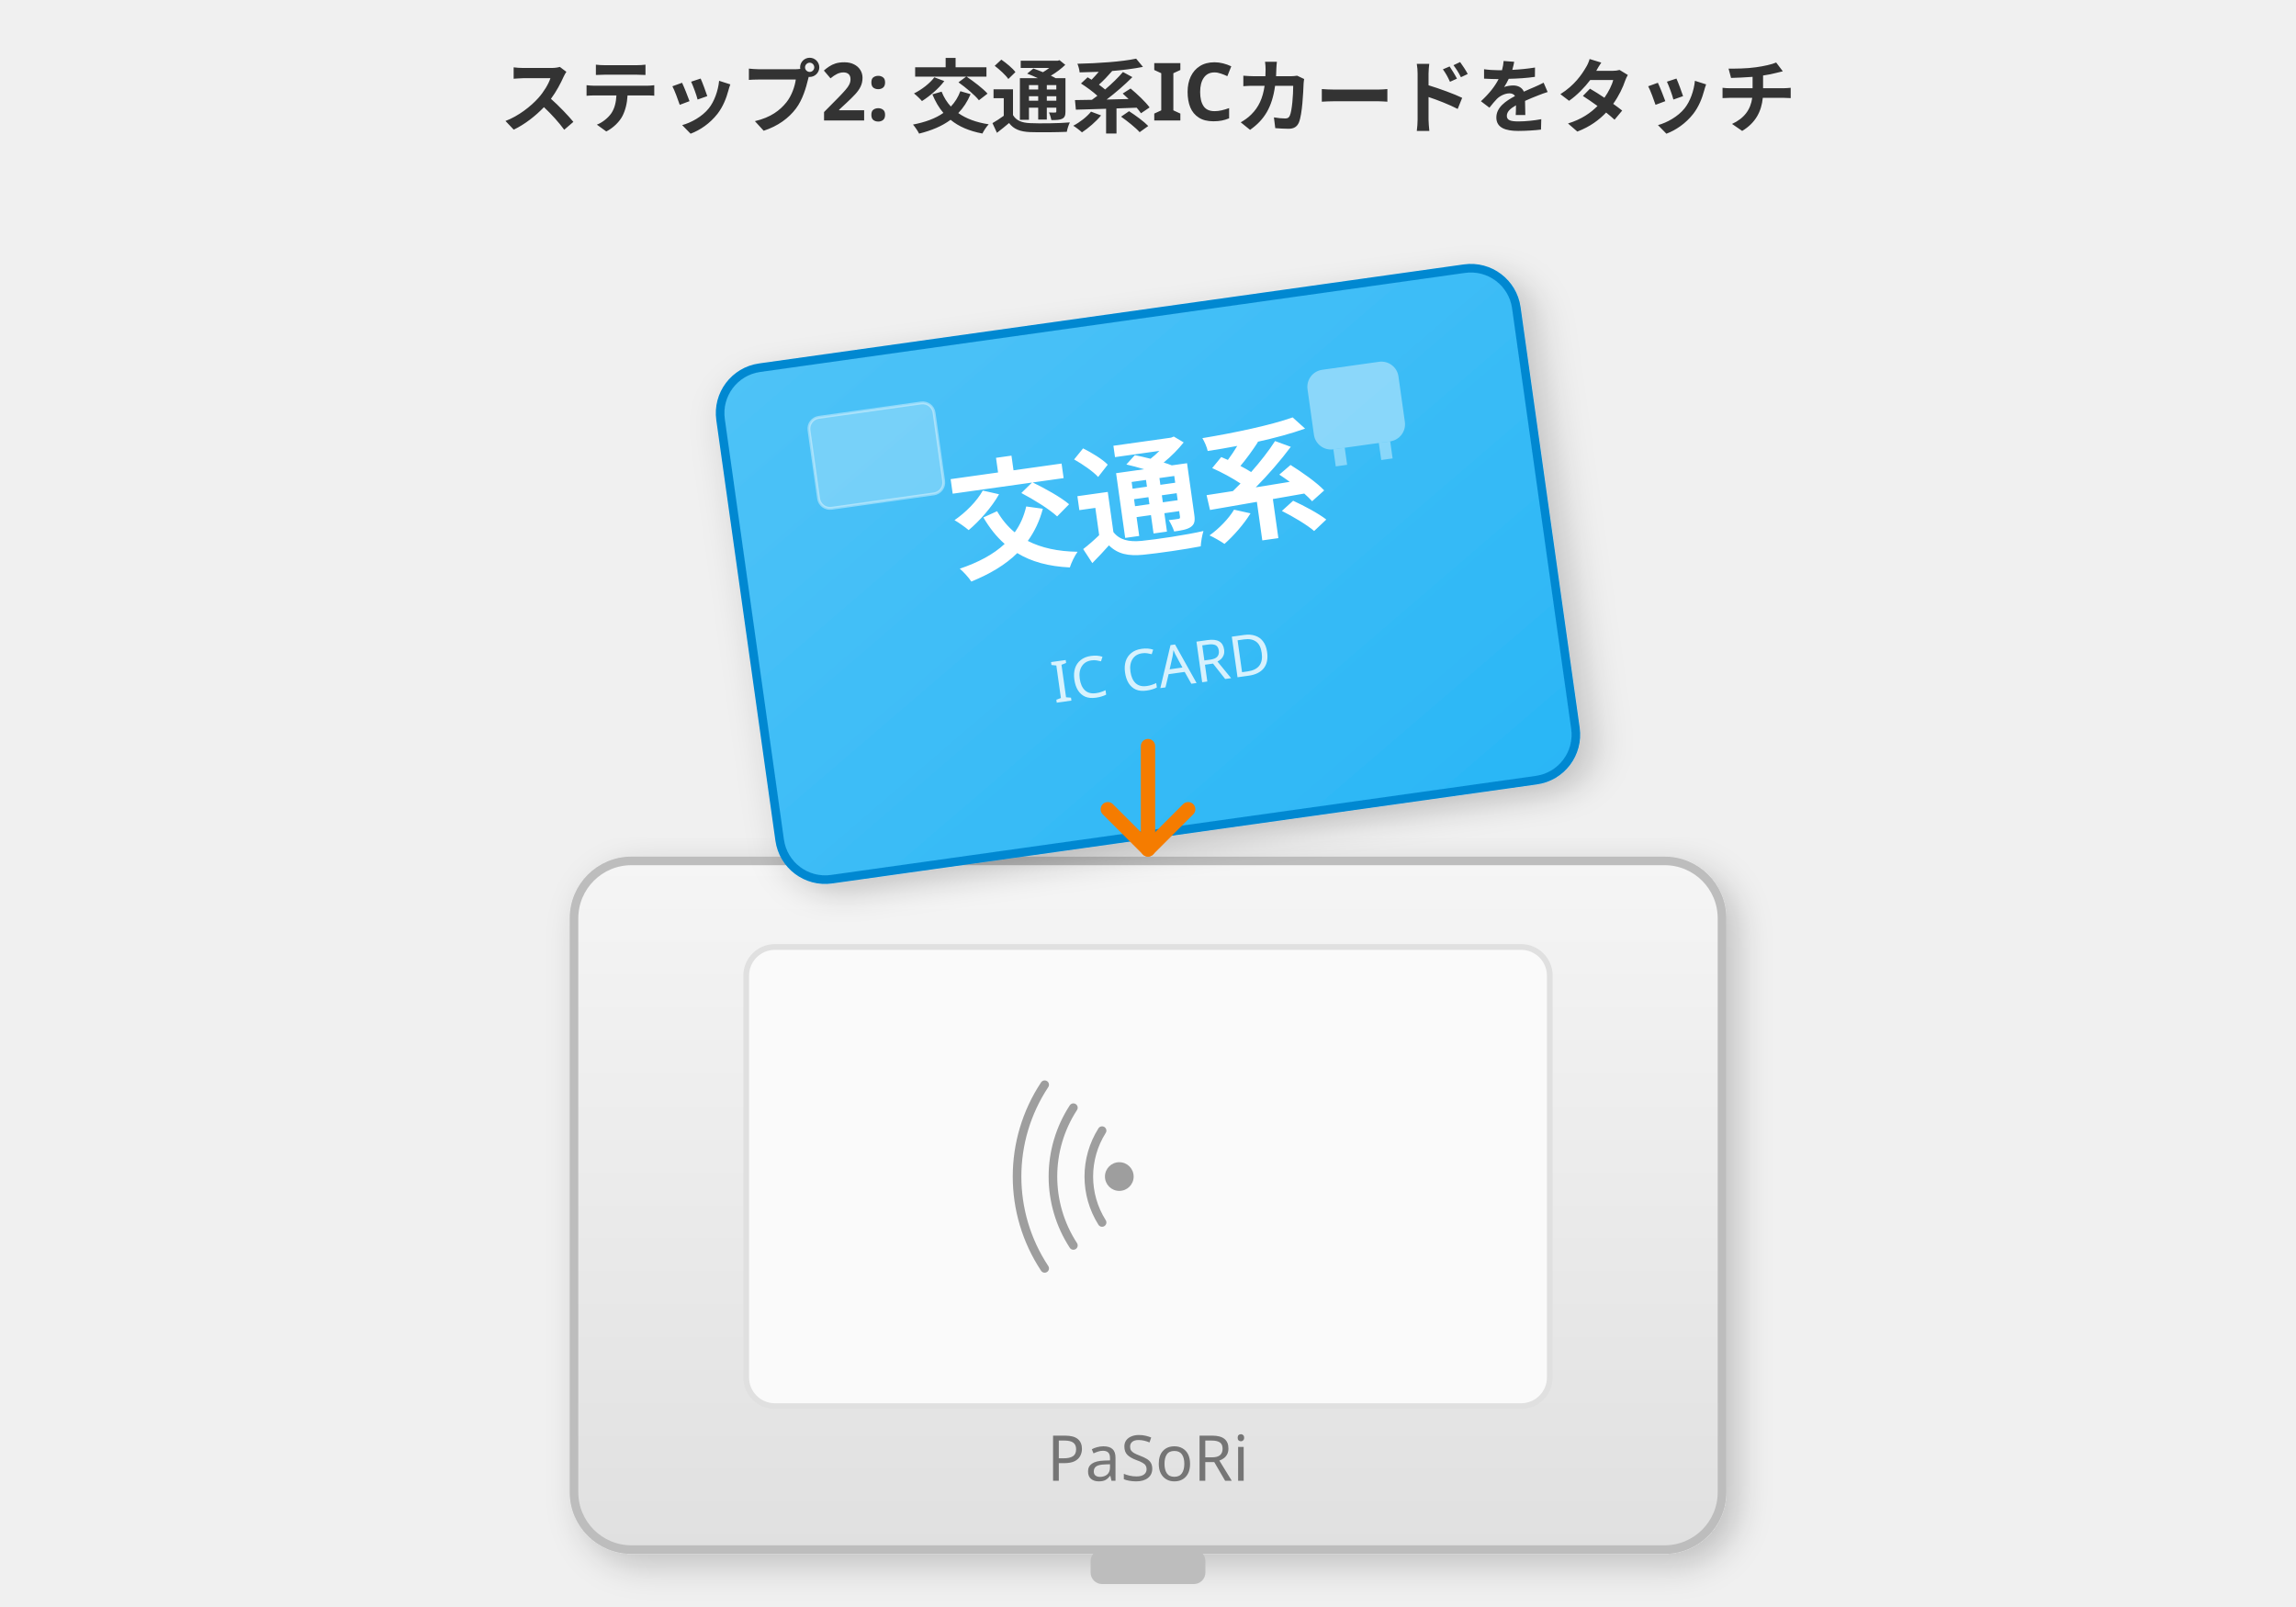
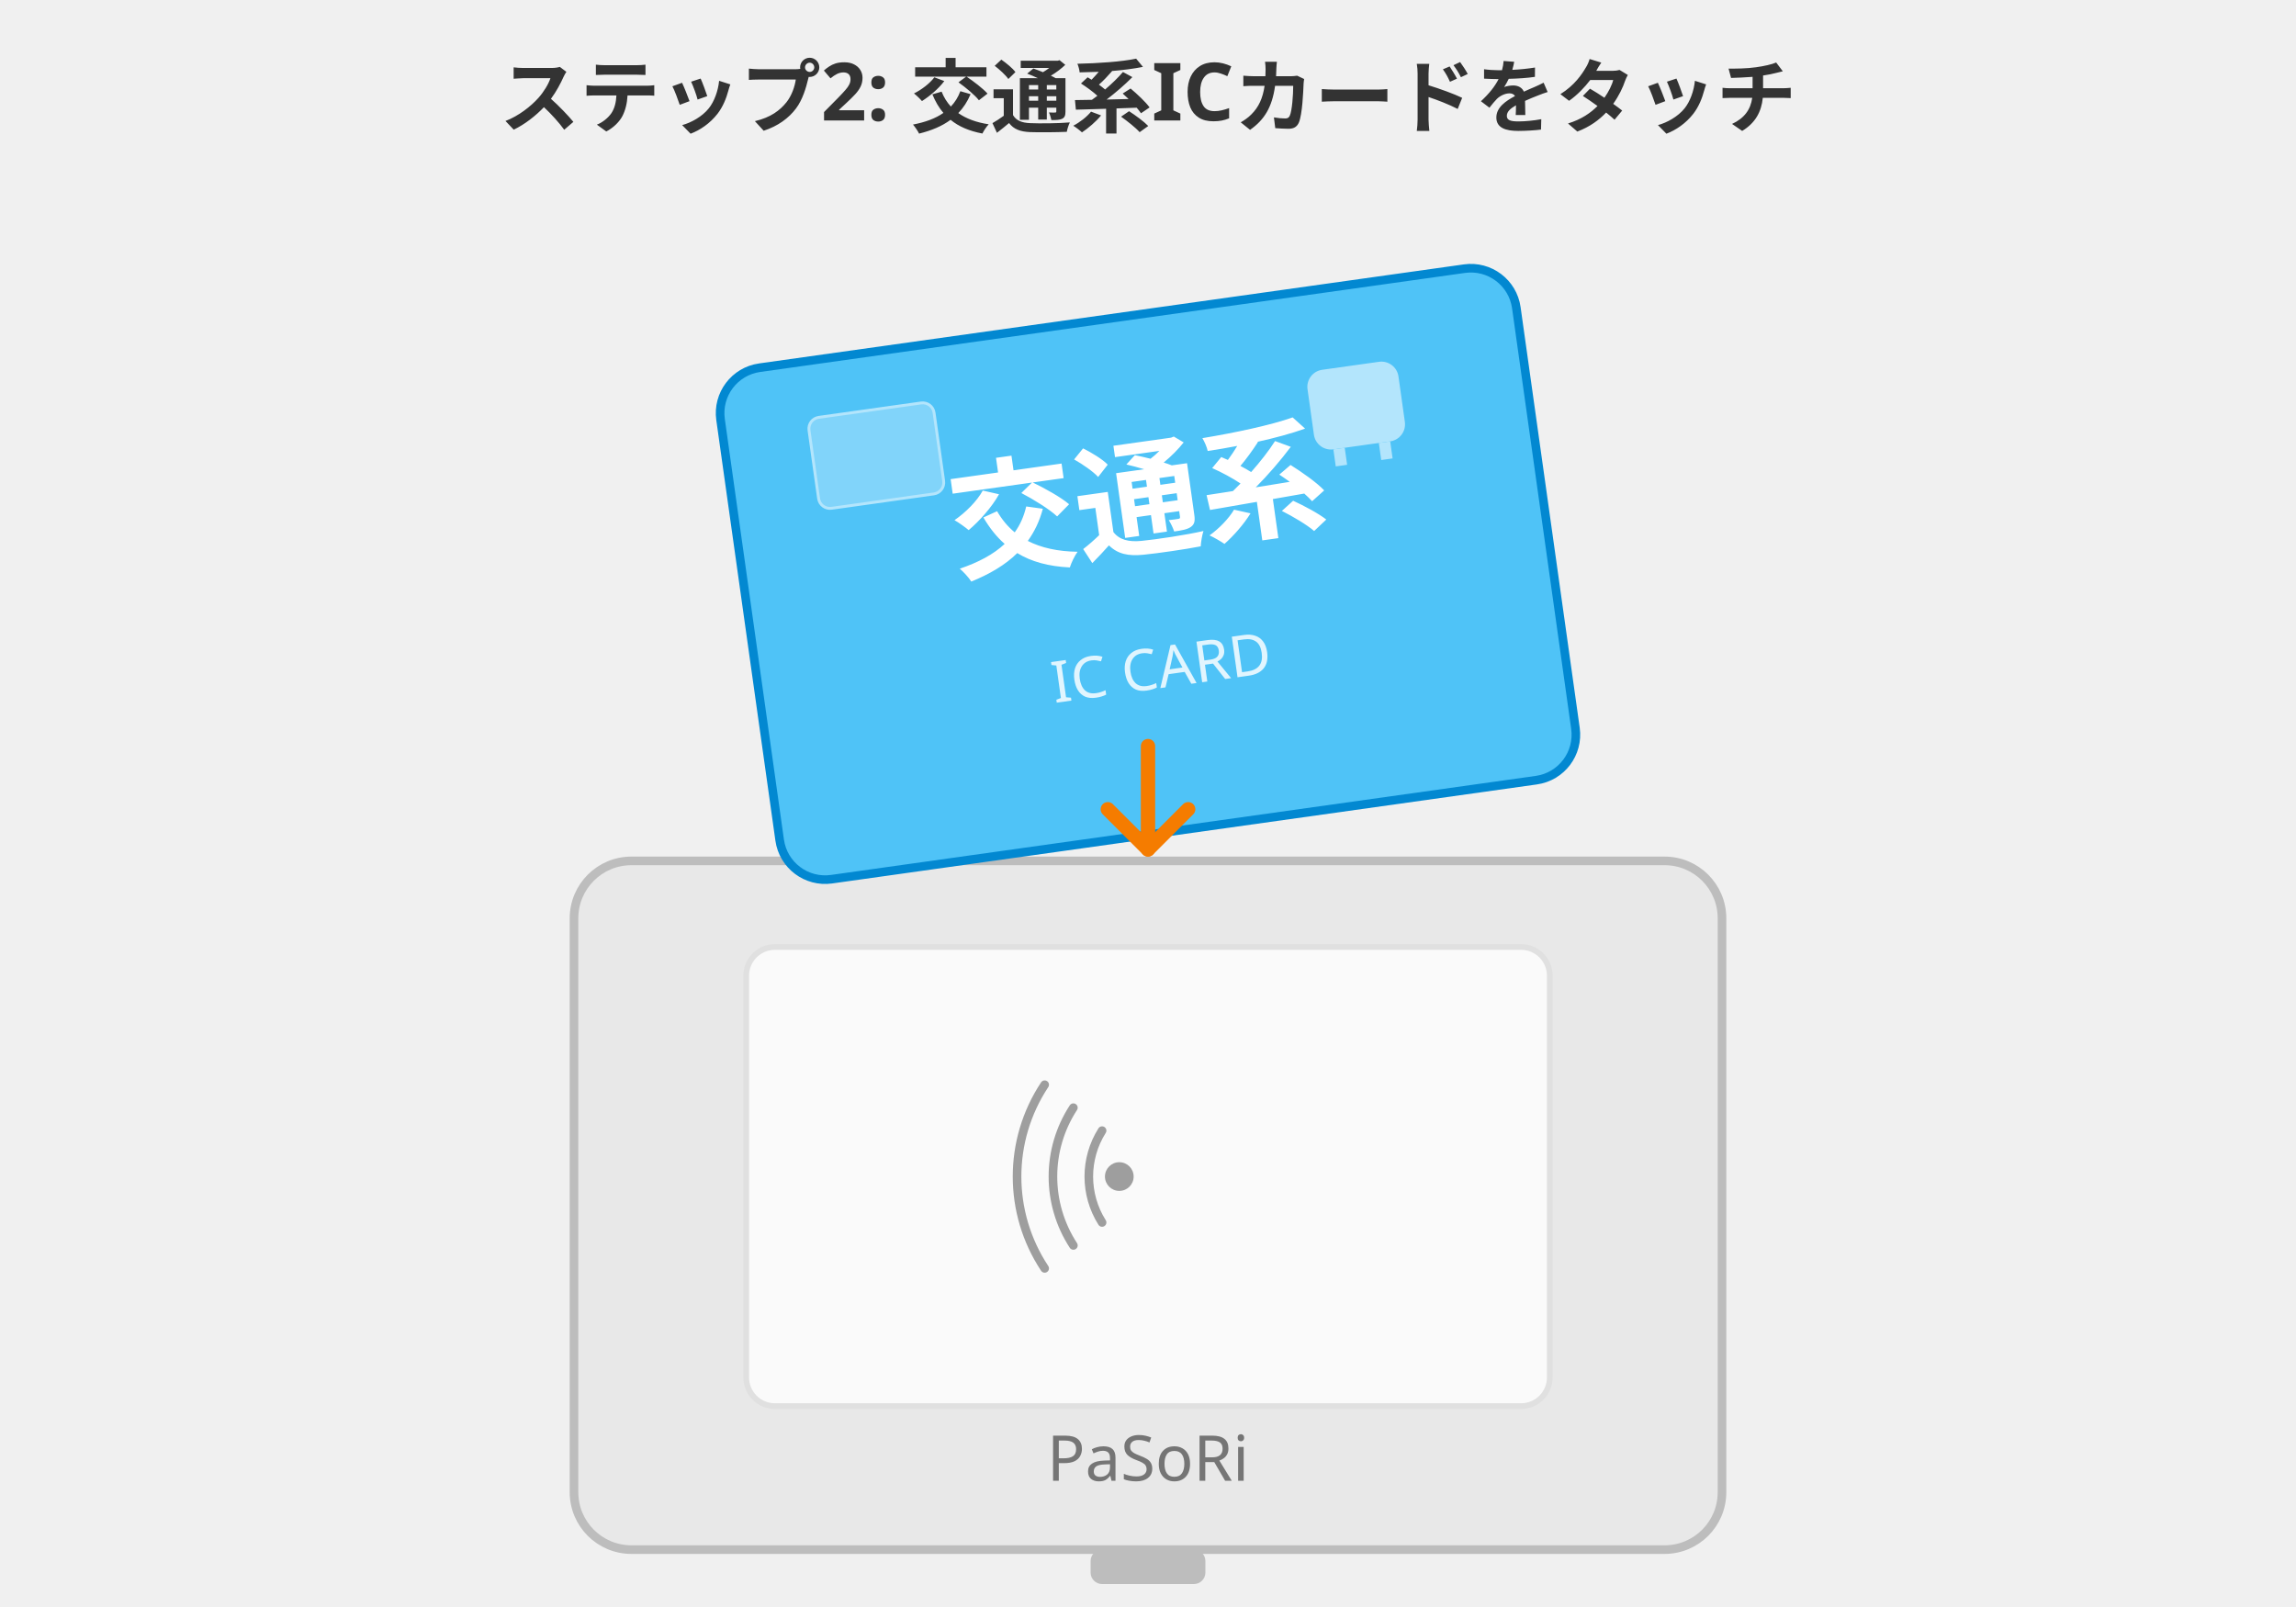
<svg xmlns="http://www.w3.org/2000/svg" viewBox="0 0 400 280" width="400" height="280">
-   <defs>
-     <filter id="shadow2" x="-5%" y="-5%" width="115%" height="115%">
-       <feDropShadow dx="2" dy="2" stdDeviation="3" flood-opacity="0.2" />
-     </filter>
-     <linearGradient id="pasoriGrad2" x1="0" y1="0" x2="0" y2="1">
-       <stop offset="0%" stop-color="#f5f5f5" />
-       <stop offset="100%" stop-color="#e0e0e0" />
-     </linearGradient>
-     <linearGradient id="icCardGrad" x1="0" y1="0" x2="1" y2="1">
-       <stop offset="0%" stop-color="#4FC3F7" />
-       <stop offset="100%" stop-color="#29B6F6" />
-     </linearGradient>
-   </defs>
-   <rect x="100" y="150" width="200" height="120" rx="10" ry="10" fill="url(#pasoriGrad2)" stroke="#bdbdbd" stroke-width="1.5" filter="url(#shadow2)" />
+   <rect x="100" y="150" width="200" height="120" rx="10" ry="10" fill="#e8e8e8" stroke="#bdbdbd" stroke-width="1.5" />
  <rect x="130" y="165" width="140" height="80" rx="5" ry="5" fill="#fafafa" stroke="#e0e0e0" stroke-width="1" />
  <g transform="translate(200, 205)" fill="none" stroke="#9e9e9e" stroke-width="1.5" stroke-linecap="round">
    <path d="M-8,8 A15,15 0 0,1 -8,-8" />
    <path d="M-13,12 A22,22 0 0,1 -13,-12" />
    <path d="M-18,16 A29,29 0 0,1 -18,-16" />
    <circle cx="-5" cy="0" r="2.5" fill="#9e9e9e" stroke="none" />
  </g>
  <text x="200" y="258" text-anchor="middle" font-family="sans-serif" font-size="11" fill="#757575">PaSoRi</text>
  <rect x="190" y="270" width="20" height="6" rx="2" ry="2" fill="#bdbdbd" />
  <g transform="translate(200, 100) rotate(-8)">
-     <rect x="-70" y="-45" width="140" height="90" rx="8" ry="8" fill="url(#icCardGrad)" stroke="#0288D1" stroke-width="1.5" filter="url(#shadow2)" />
+     <rect x="-70" y="-45" width="140" height="90" rx="8" ry="8" fill="#4FC3F7" stroke="#0288D1" stroke-width="1.5" />
    <text x="0" y="-5" text-anchor="middle" font-family="sans-serif" font-size="22" font-weight="bold" fill="white">交通系</text>
-     <text x="0" y="20" text-anchor="middle" font-family="sans-serif" font-size="10" fill="rgba(255,255,255,0.8)">IC CARD</text>
-     <rect x="-55" y="-35" width="22" height="16" rx="2" ry="2" fill="rgba(255,255,255,0.25)" stroke="rgba(255,255,255,0.4)" stroke-width="0.5" />
-     <g transform="translate(40, -25)" fill="rgba(255,255,255,0.4)">
+     <text x="0" y="20" text-anchor="middle" font-family="sans-serif" font-size="10" fill="#E1F5FE">IC CARD</text>
+     <rect x="-55" y="-35" width="22" height="16" rx="2" ry="2" fill="#81D4FA" stroke="#B3E5FC" stroke-width="0.5" />
+     <g transform="translate(40, -25)" fill="#B3E5FC">
      <rect x="-8" y="-6" width="16" height="14" rx="3" ry="3" />
      <rect x="-5" y="8" width="2" height="3" />
      <rect x="3" y="8" width="2" height="3" />
    </g>
  </g>
  <g fill="none" stroke="#F57C00" stroke-width="2.5" stroke-linecap="round" stroke-linejoin="round">
    <path d="M200,130 L200,148" />
    <polyline points="193,141 200,148 207,141" />
  </g>
-   <text x="200" y="22" text-anchor="middle" font-family="sans-serif" font-size="14" font-weight="bold" fill="#333">ステップ2: 交通系ICカードをタッチ</text>
+   <text x="200" y="22" text-anchor="middle" font-family="sans-serif" font-size="14" font-weight="bold" fill="#333333">ステップ2: 交通系ICカードをタッチ</text>
</svg>
